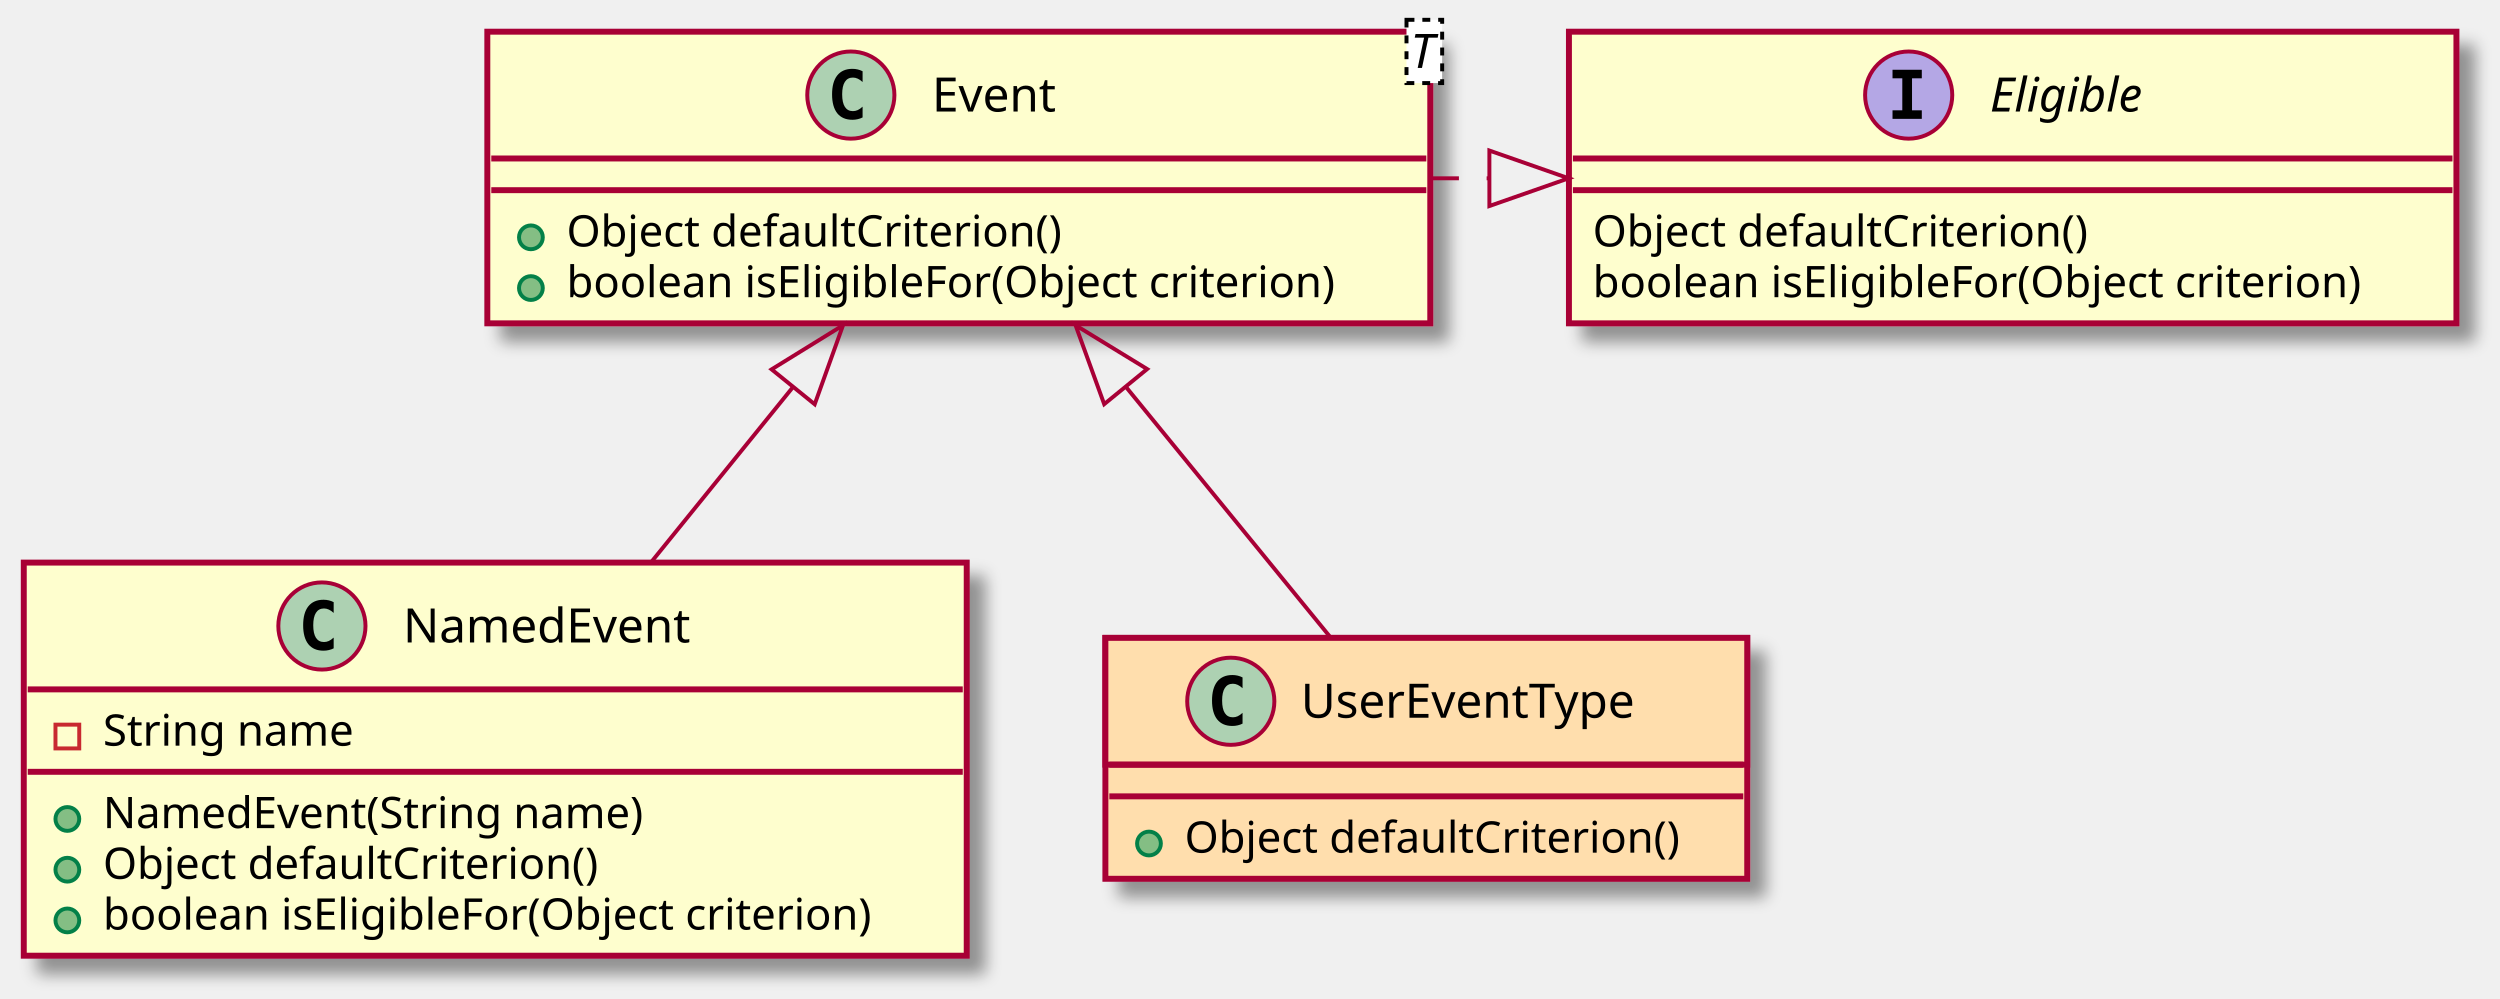
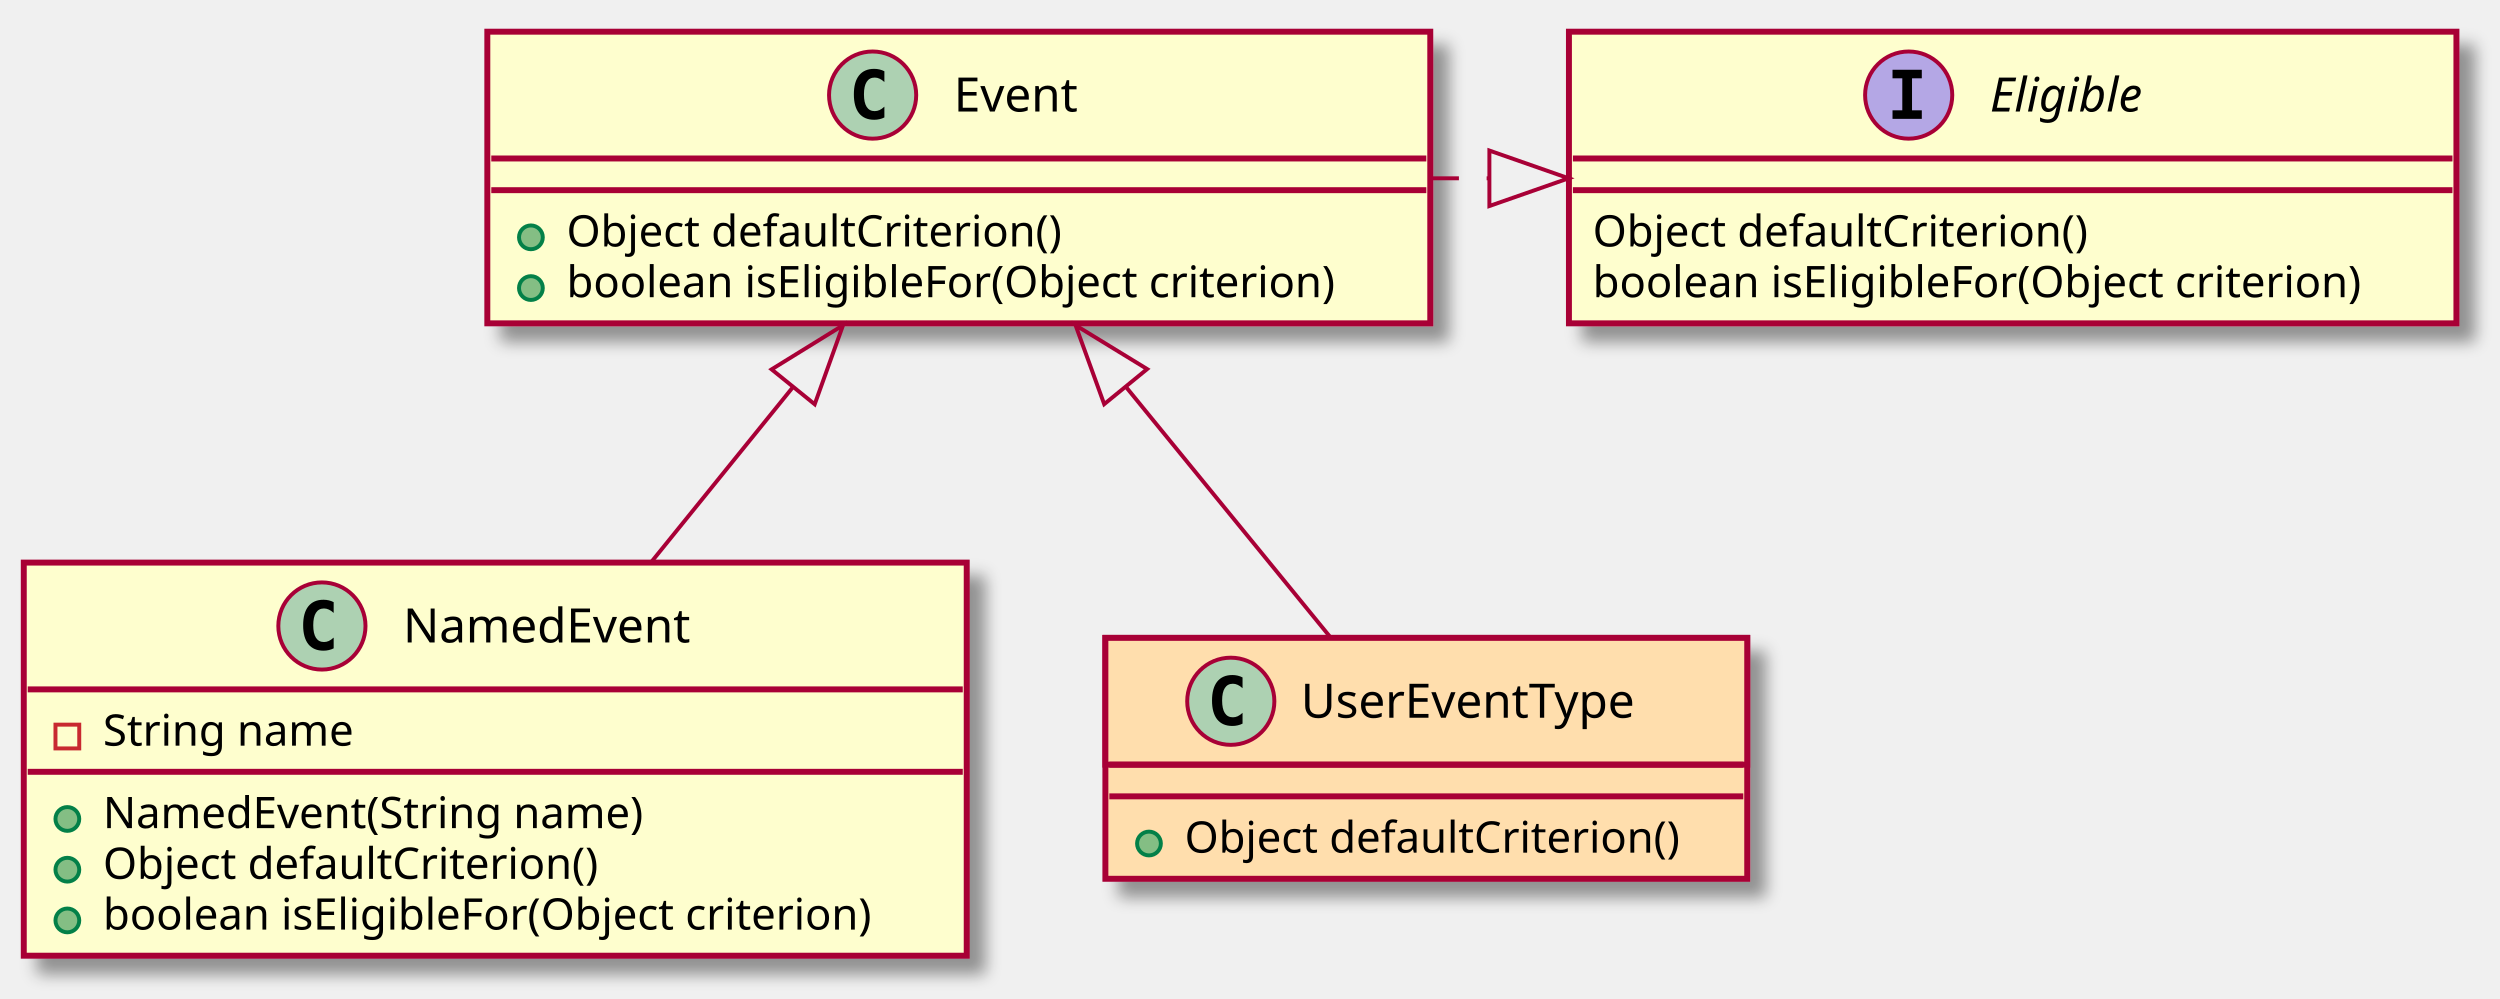
<svg xmlns="http://www.w3.org/2000/svg" contentScriptType="application/ecmascript" contentStyleType="text/css" height="252px" preserveAspectRatio="none" style="width:631px;height:252px;" version="1.1" viewBox="0 0 631 252" width="631px" zoomAndPan="magnify">
  <defs>
-     <filter height="300%" id="fxqyueis6jcyf" width="300%" x="-1" y="-1">
+     <filter height="300%" id="f11paiee7xh8qr" width="300%" x="-1" y="-1">
      <feGaussianBlur result="blurOut" stdDeviation="2.0" />
      <feColorMatrix in="blurOut" result="blurOut2" type="matrix" values="0 0 0 0 0 0 0 0 0 0 0 0 0 0 0 0 0 0 .4 0" />
      <feOffset dx="4.0" dy="4.0" in="blurOut2" result="blurOut3" />
      <feBlend in="SourceGraphic" in2="blurOut3" mode="normal" />
    </filter>
  </defs>
  <g>
-     <rect fill="#FEFECE" filter="url(#fxqyueis6jcyf)" height="73.609" id="Eligible" style="stroke: #A80036; stroke-width: 1.5;" width="224" x="396" y="8" />
+     <rect fill="#FEFECE" filter="url(#f11paiee7xh8qr)" height="73.609" id="Eligible" style="stroke: #A80036; stroke-width: 1.5;" width="224" x="396" y="8" />
    <ellipse cx="481.75" cy="24" fill="#B4A7E5" rx="11" ry="11" style="stroke: #A80036; stroke-width: 1.0;" />
    <path d="M477.672,19.766 L477.672,17.609 L485.062,17.609 L485.062,19.766 L482.594,19.766 L482.594,27.844 L485.062,27.844 L485.062,30 L477.672,30 L477.672,27.844 L480.141,27.844 L480.141,19.766 L477.672,19.766 Z " />
    <text fill="#000000" font-family="sans-serif" font-size="12" font-style="italic" lengthAdjust="spacingAndGlyphs" textLength="44" x="502.25" y="28.154">Eligible</text>
    <line style="stroke: #A80036; stroke-width: 1.5;" x1="397" x2="619" y1="40" y2="40" />
    <line style="stroke: #A80036; stroke-width: 1.5;" x1="397" x2="619" y1="48" y2="48" />
    <text fill="#000000" font-family="sans-serif" font-size="11" lengthAdjust="spacingAndGlyphs" textLength="136" x="402" y="62.21">Object defaultCriterion()</text>
    <text fill="#000000" font-family="sans-serif" font-size="11" lengthAdjust="spacingAndGlyphs" textLength="212" x="402" y="75.015">boolean isEligibleFor(Object criterion)</text>
-     <rect fill="#FEFECE" filter="url(#fxqyueis6jcyf)" height="73.609" id="Event" style="stroke: #A80036; stroke-width: 1.5;" width="238" x="123" y="8" />
-     <ellipse cx="214.75" cy="24" fill="#ADD1B2" rx="11" ry="11" style="stroke: #A80036; stroke-width: 1.0;" />
-     <path d="M217.719,29.641 Q217.141,29.938 216.5,30.078 Q215.859,30.234 215.156,30.234 Q212.656,30.234 211.328,28.594 Q210.016,26.938 210.016,23.812 Q210.016,20.688 211.328,19.031 Q212.656,17.375 215.156,17.375 Q215.859,17.375 216.5,17.531 Q217.156,17.688 217.719,17.984 L217.719,20.703 Q217.094,20.125 216.5,19.859 Q215.906,19.578 215.281,19.578 Q213.938,19.578 213.25,20.656 Q212.562,21.719 212.562,23.812 Q212.562,25.906 213.25,26.984 Q213.938,28.047 215.281,28.047 Q215.906,28.047 216.5,27.781 Q217.094,27.5 217.719,26.922 L217.719,29.641 Z " />
-     <text fill="#000000" font-family="sans-serif" font-size="12" lengthAdjust="spacingAndGlyphs" textLength="35" x="235.25" y="28.154">Event</text>
-     <rect fill="#FFFFFF" height="15.969" style="stroke: #000000; stroke-width: 1.0; stroke-dasharray: 2.0,2.0;" width="9" x="355" y="5" />
-     <text fill="#000000" font-family="sans-serif" font-size="12" font-style="italic" lengthAdjust="spacingAndGlyphs" textLength="7" x="356" y="17.139">T</text>
+     <rect fill="#FEFECE" filter="url(#f11paiee7xh8qr)" height="73.609" id="Event" style="stroke: #A80036; stroke-width: 1.5;" width="238" x="123" y="8" />
+     <ellipse cx="220.25" cy="24" fill="#ADD1B2" rx="11" ry="11" style="stroke: #A80036; stroke-width: 1.0;" />
+     <path d="M223.219,29.641 Q222.641,29.938 222,30.078 Q221.359,30.234 220.656,30.234 Q218.156,30.234 216.828,28.594 Q215.516,26.938 215.516,23.812 Q215.516,20.688 216.828,19.031 Q218.156,17.375 220.656,17.375 Q221.359,17.375 222,17.531 Q222.656,17.688 223.219,17.984 L223.219,20.703 Q222.594,20.125 222,19.859 Q221.406,19.578 220.781,19.578 Q219.438,19.578 218.75,20.656 Q218.062,21.719 218.062,23.812 Q218.062,25.906 218.75,26.984 Q219.438,28.047 220.781,28.047 Q221.406,28.047 222,27.781 Q222.594,27.5 223.219,26.922 L223.219,29.641 Z " />
+     <text fill="#000000" font-family="sans-serif" font-size="12" lengthAdjust="spacingAndGlyphs" textLength="35" x="240.75" y="28.154">Event</text>
    <line style="stroke: #A80036; stroke-width: 1.5;" x1="124" x2="360" y1="40" y2="40" />
    <line style="stroke: #A80036; stroke-width: 1.5;" x1="124" x2="360" y1="48" y2="48" />
    <ellipse cx="134" cy="59.902" fill="#84BE84" rx="3" ry="3" style="stroke: #038048; stroke-width: 1.0;" />
    <text fill="#000000" font-family="sans-serif" font-size="11" lengthAdjust="spacingAndGlyphs" textLength="136" x="143" y="62.21">Object defaultCriterion()</text>
    <ellipse cx="134" cy="72.707" fill="#84BE84" rx="3" ry="3" style="stroke: #038048; stroke-width: 1.0;" />
    <text fill="#000000" font-family="sans-serif" font-size="11" lengthAdjust="spacingAndGlyphs" textLength="212" x="143" y="75.015">boolean isEligibleFor(Object criterion)</text>
-     <rect fill="#FEFECE" filter="url(#fxqyueis6jcyf)" height="99.219" id="NamedEvent" style="stroke: #A80036; stroke-width: 1.5;" width="238" x="6" y="142" />
+     <rect fill="#FEFECE" filter="url(#f11paiee7xh8qr)" height="99.219" id="NamedEvent" style="stroke: #A80036; stroke-width: 1.5;" width="238" x="6" y="142" />
    <ellipse cx="81.25" cy="158" fill="#ADD1B2" rx="11" ry="11" style="stroke: #A80036; stroke-width: 1.0;" />
    <path d="M84.219,163.641 Q83.641,163.938 83,164.078 Q82.359,164.234 81.656,164.234 Q79.156,164.234 77.828,162.594 Q76.516,160.938 76.516,157.812 Q76.516,154.688 77.828,153.031 Q79.156,151.375 81.656,151.375 Q82.359,151.375 83,151.531 Q83.656,151.688 84.219,151.984 L84.219,154.703 Q83.594,154.125 83,153.859 Q82.406,153.578 81.781,153.578 Q80.438,153.578 79.75,154.656 Q79.062,155.719 79.062,157.812 Q79.062,159.906 79.75,160.984 Q80.438,162.047 81.781,162.047 Q82.406,162.047 83,161.781 Q83.594,161.5 84.219,160.922 L84.219,163.641 Z " />
    <text fill="#000000" font-family="sans-serif" font-size="12" lengthAdjust="spacingAndGlyphs" textLength="79" x="101.75" y="162.154">NamedEvent</text>
    <line style="stroke: #A80036; stroke-width: 1.5;" x1="7" x2="243" y1="174" y2="174" />
    <rect fill="none" height="6" style="stroke: #C82930; stroke-width: 1.0;" width="6" x="14" y="182.902" />
    <text fill="#000000" font-family="sans-serif" font-size="11" lengthAdjust="spacingAndGlyphs" textLength="70" x="26" y="188.21">String name</text>
    <line style="stroke: #A80036; stroke-width: 1.5;" x1="7" x2="243" y1="194.805" y2="194.805" />
    <ellipse cx="17" cy="206.707" fill="#84BE84" rx="3" ry="3" style="stroke: #038048; stroke-width: 1.0;" />
    <text fill="#000000" font-family="sans-serif" font-size="11" lengthAdjust="spacingAndGlyphs" textLength="149" x="26" y="209.015">NamedEvent(String name)</text>
    <ellipse cx="17" cy="219.512" fill="#84BE84" rx="3" ry="3" style="stroke: #038048; stroke-width: 1.0;" />
    <text fill="#000000" font-family="sans-serif" font-size="11" lengthAdjust="spacingAndGlyphs" textLength="136" x="26" y="221.82">Object defaultCriterion()</text>
    <ellipse cx="17" cy="232.316" fill="#84BE84" rx="3" ry="3" style="stroke: #038048; stroke-width: 1.0;" />
    <text fill="#000000" font-family="sans-serif" font-size="11" lengthAdjust="spacingAndGlyphs" textLength="212" x="26" y="234.625">boolean isEligibleFor(Object criterion)</text>
-     <rect fill="#FFDEAD" filter="url(#fxqyueis6jcyf)" height="60.805" id="UserEventType" style="stroke: #A80036; stroke-width: 1.5;" width="162" x="279" y="161" />
+     <rect fill="#FFDEAD" filter="url(#f11paiee7xh8qr)" height="60.805" id="UserEventType" style="stroke: #A80036; stroke-width: 1.5;" width="162" x="279" y="161" />
    <rect fill="#FFDEAD" height="32" style="stroke: #A80036; stroke-width: 1.5;" width="162" x="279" y="161" />
    <ellipse cx="310.65" cy="177" fill="#ADD1B2" rx="11" ry="11" style="stroke: #A80036; stroke-width: 1.0;" />
    <path d="M313.619,182.641 Q313.041,182.938 312.4,183.078 Q311.759,183.234 311.056,183.234 Q308.556,183.234 307.228,181.594 Q305.916,179.938 305.916,176.812 Q305.916,173.688 307.228,172.031 Q308.556,170.375 311.056,170.375 Q311.759,170.375 312.4,170.531 Q313.056,170.688 313.619,170.984 L313.619,173.703 Q312.994,173.125 312.4,172.859 Q311.806,172.578 311.181,172.578 Q309.837,172.578 309.15,173.656 Q308.462,174.719 308.462,176.812 Q308.462,178.906 309.15,179.984 Q309.837,181.047 311.181,181.047 Q311.806,181.047 312.4,180.781 Q312.994,180.5 313.619,179.922 L313.619,182.641 Z " />
    <text fill="#000000" font-family="sans-serif" font-size="12" lengthAdjust="spacingAndGlyphs" textLength="93" x="328.35" y="181.154">UserEventType</text>
    <line style="stroke: #A80036; stroke-width: 1.5;" x1="280" x2="440" y1="193" y2="193" />
    <line style="stroke: #A80036; stroke-width: 1.5;" x1="280" x2="440" y1="201" y2="201" />
    <ellipse cx="290" cy="212.902" fill="#84BE84" rx="3" ry="3" style="stroke: #038048; stroke-width: 1.0;" />
    <text fill="#000000" font-family="sans-serif" font-size="11" lengthAdjust="spacingAndGlyphs" textLength="136" x="299" y="215.21">Object defaultCriterion()</text>
    <path d="M361.23,45 C366.11,45 370.99,45 375.87,45 " fill="none" id="Event-Eligible" style="stroke: #A80036; stroke-width: 1.0; stroke-dasharray: 7.0,7.0;" />
    <polygon fill="none" points="375.92,38,395.92,45,375.92,52,375.92,38" style="stroke: #A80036; stroke-width: 1.0;" />
    <path d="M200.16,97.68 C188.52,112.05 175.93,127.6 164.43,141.8 " fill="none" id="Event-NamedEvent" style="stroke: #A80036; stroke-width: 1.0;" />
    <polygon fill="none" points="194.75,93.23,212.78,82.09,205.63,102.04,194.75,93.23" style="stroke: #A80036; stroke-width: 1.0;" />
    <path d="M284.17,97.63 C301.44,118.79 320.82,142.53 335.67,160.7 " fill="none" id="Event-UserEventType" style="stroke: #A80036; stroke-width: 1.0;" />
    <polygon fill="none" points="278.7,102.01,271.47,82.09,289.54,93.15,278.7,102.01" style="stroke: #A80036; stroke-width: 1.0;" />
  </g>
</svg>
